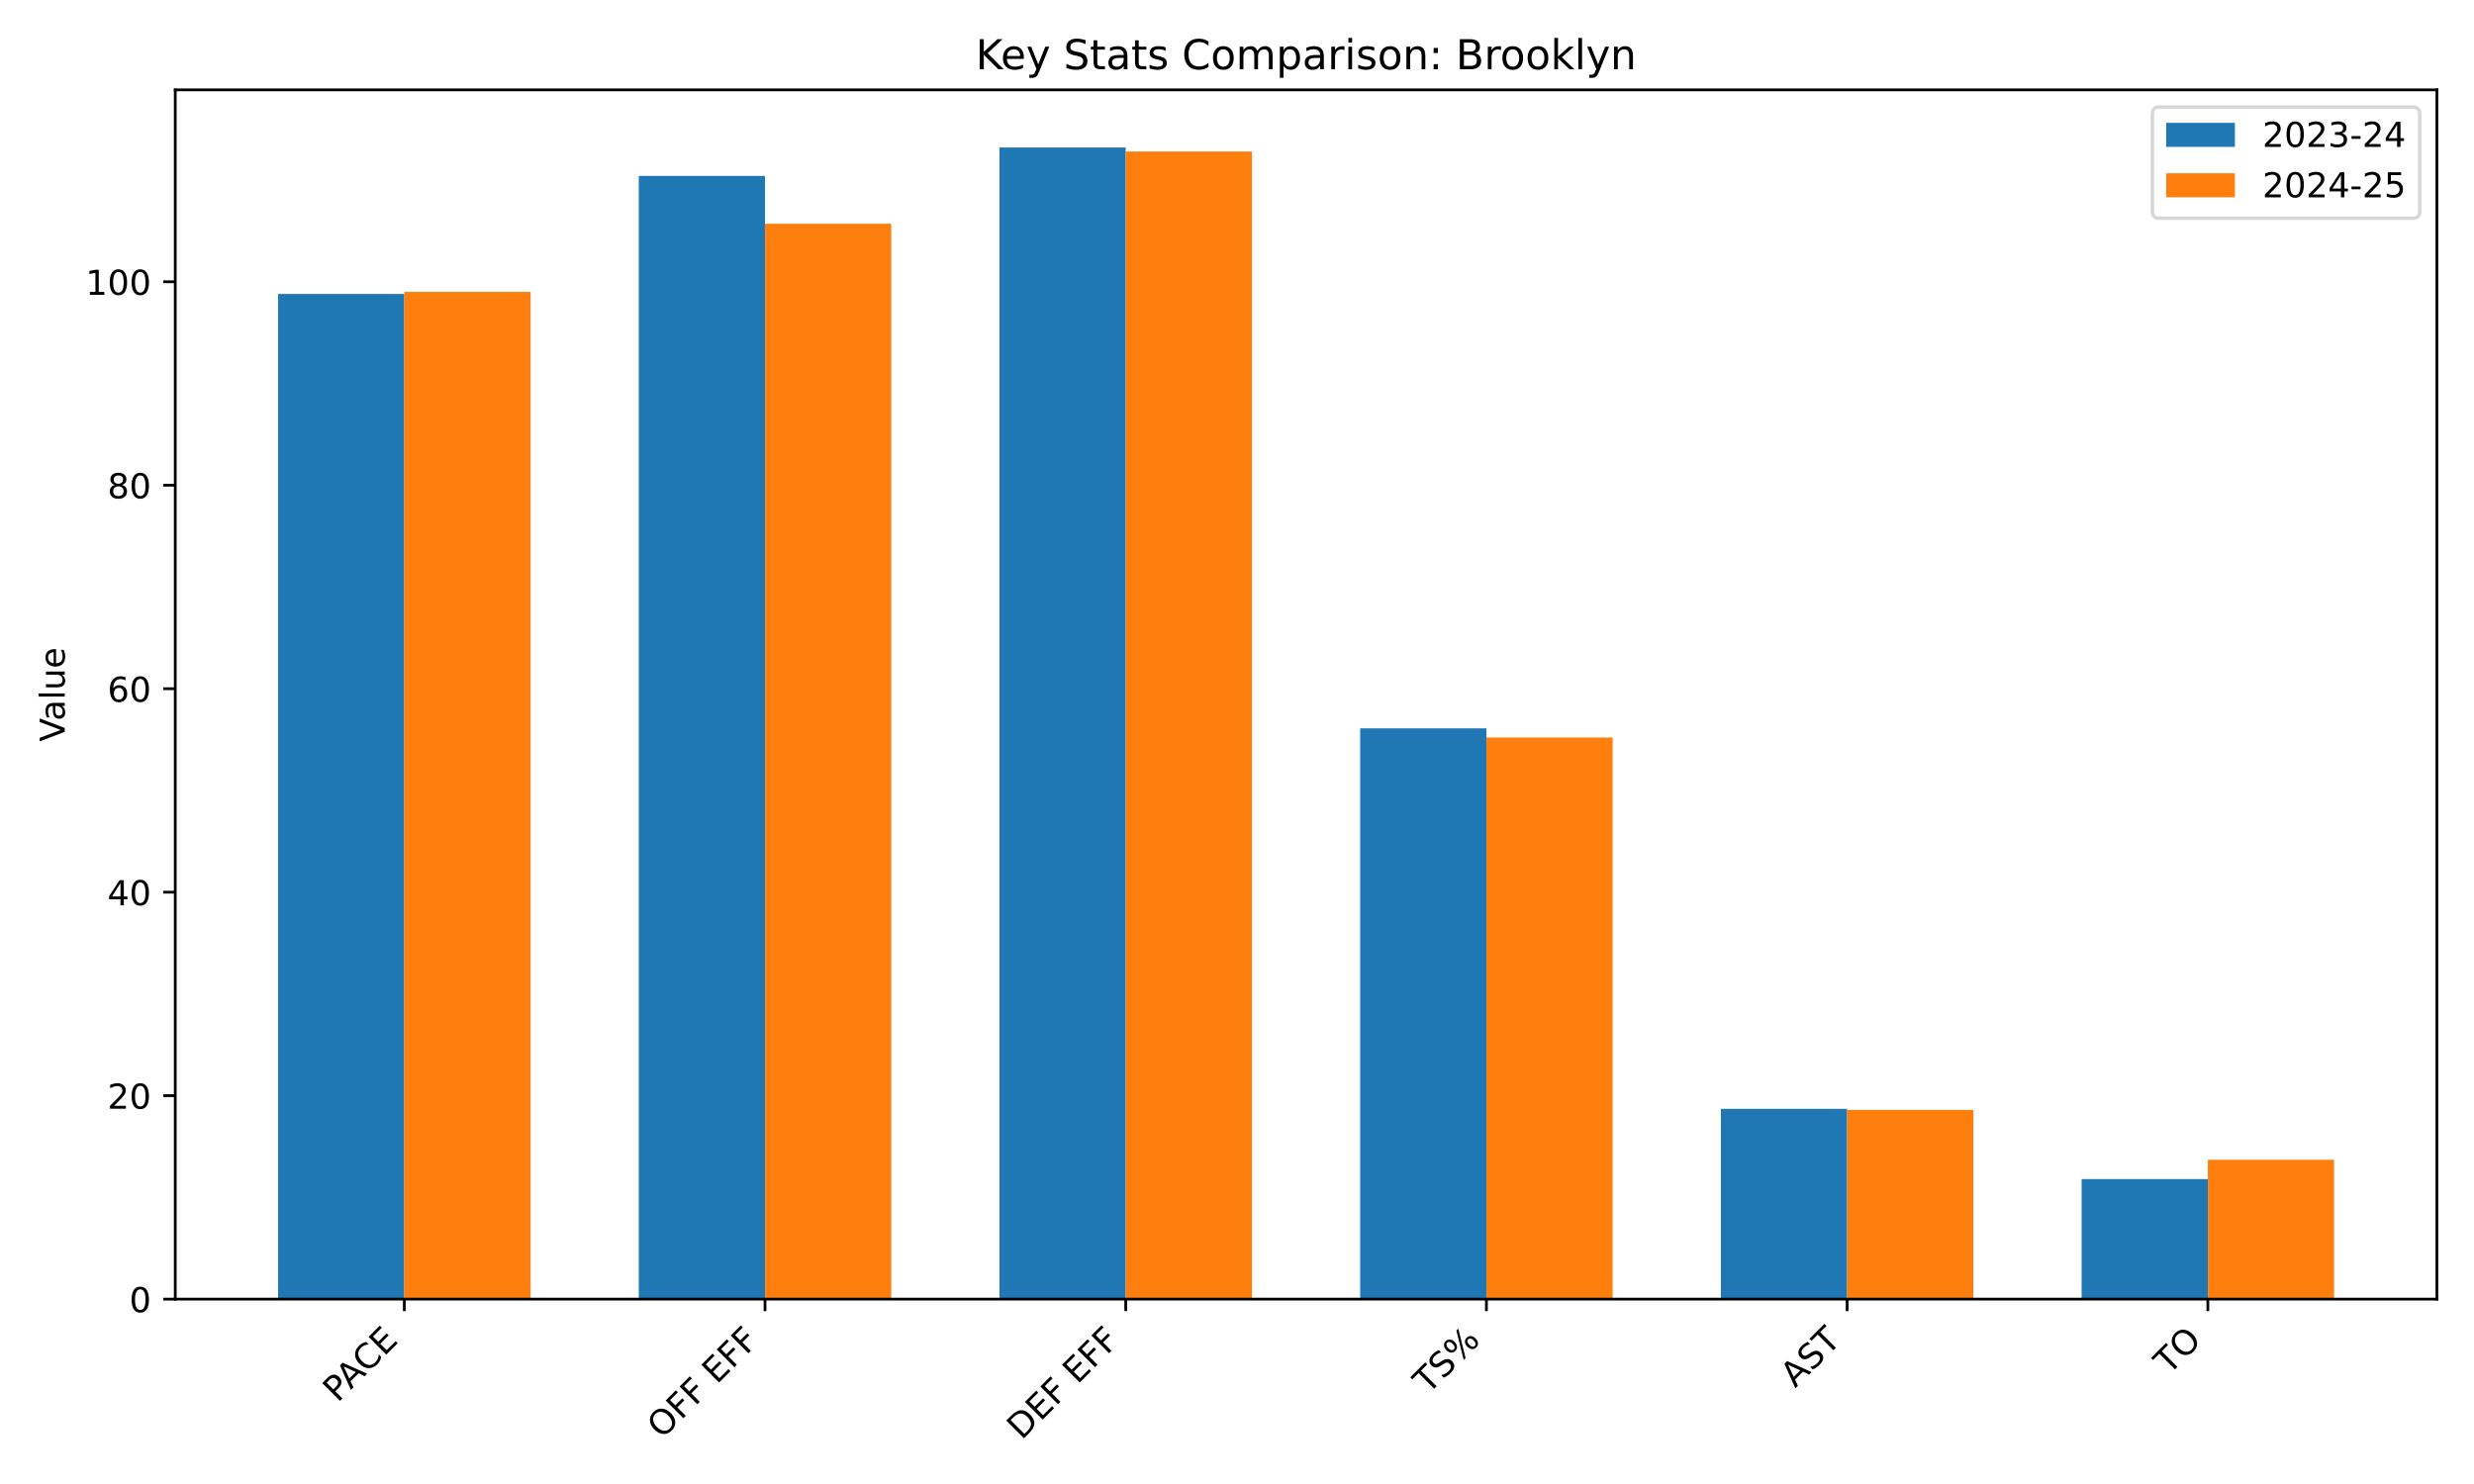
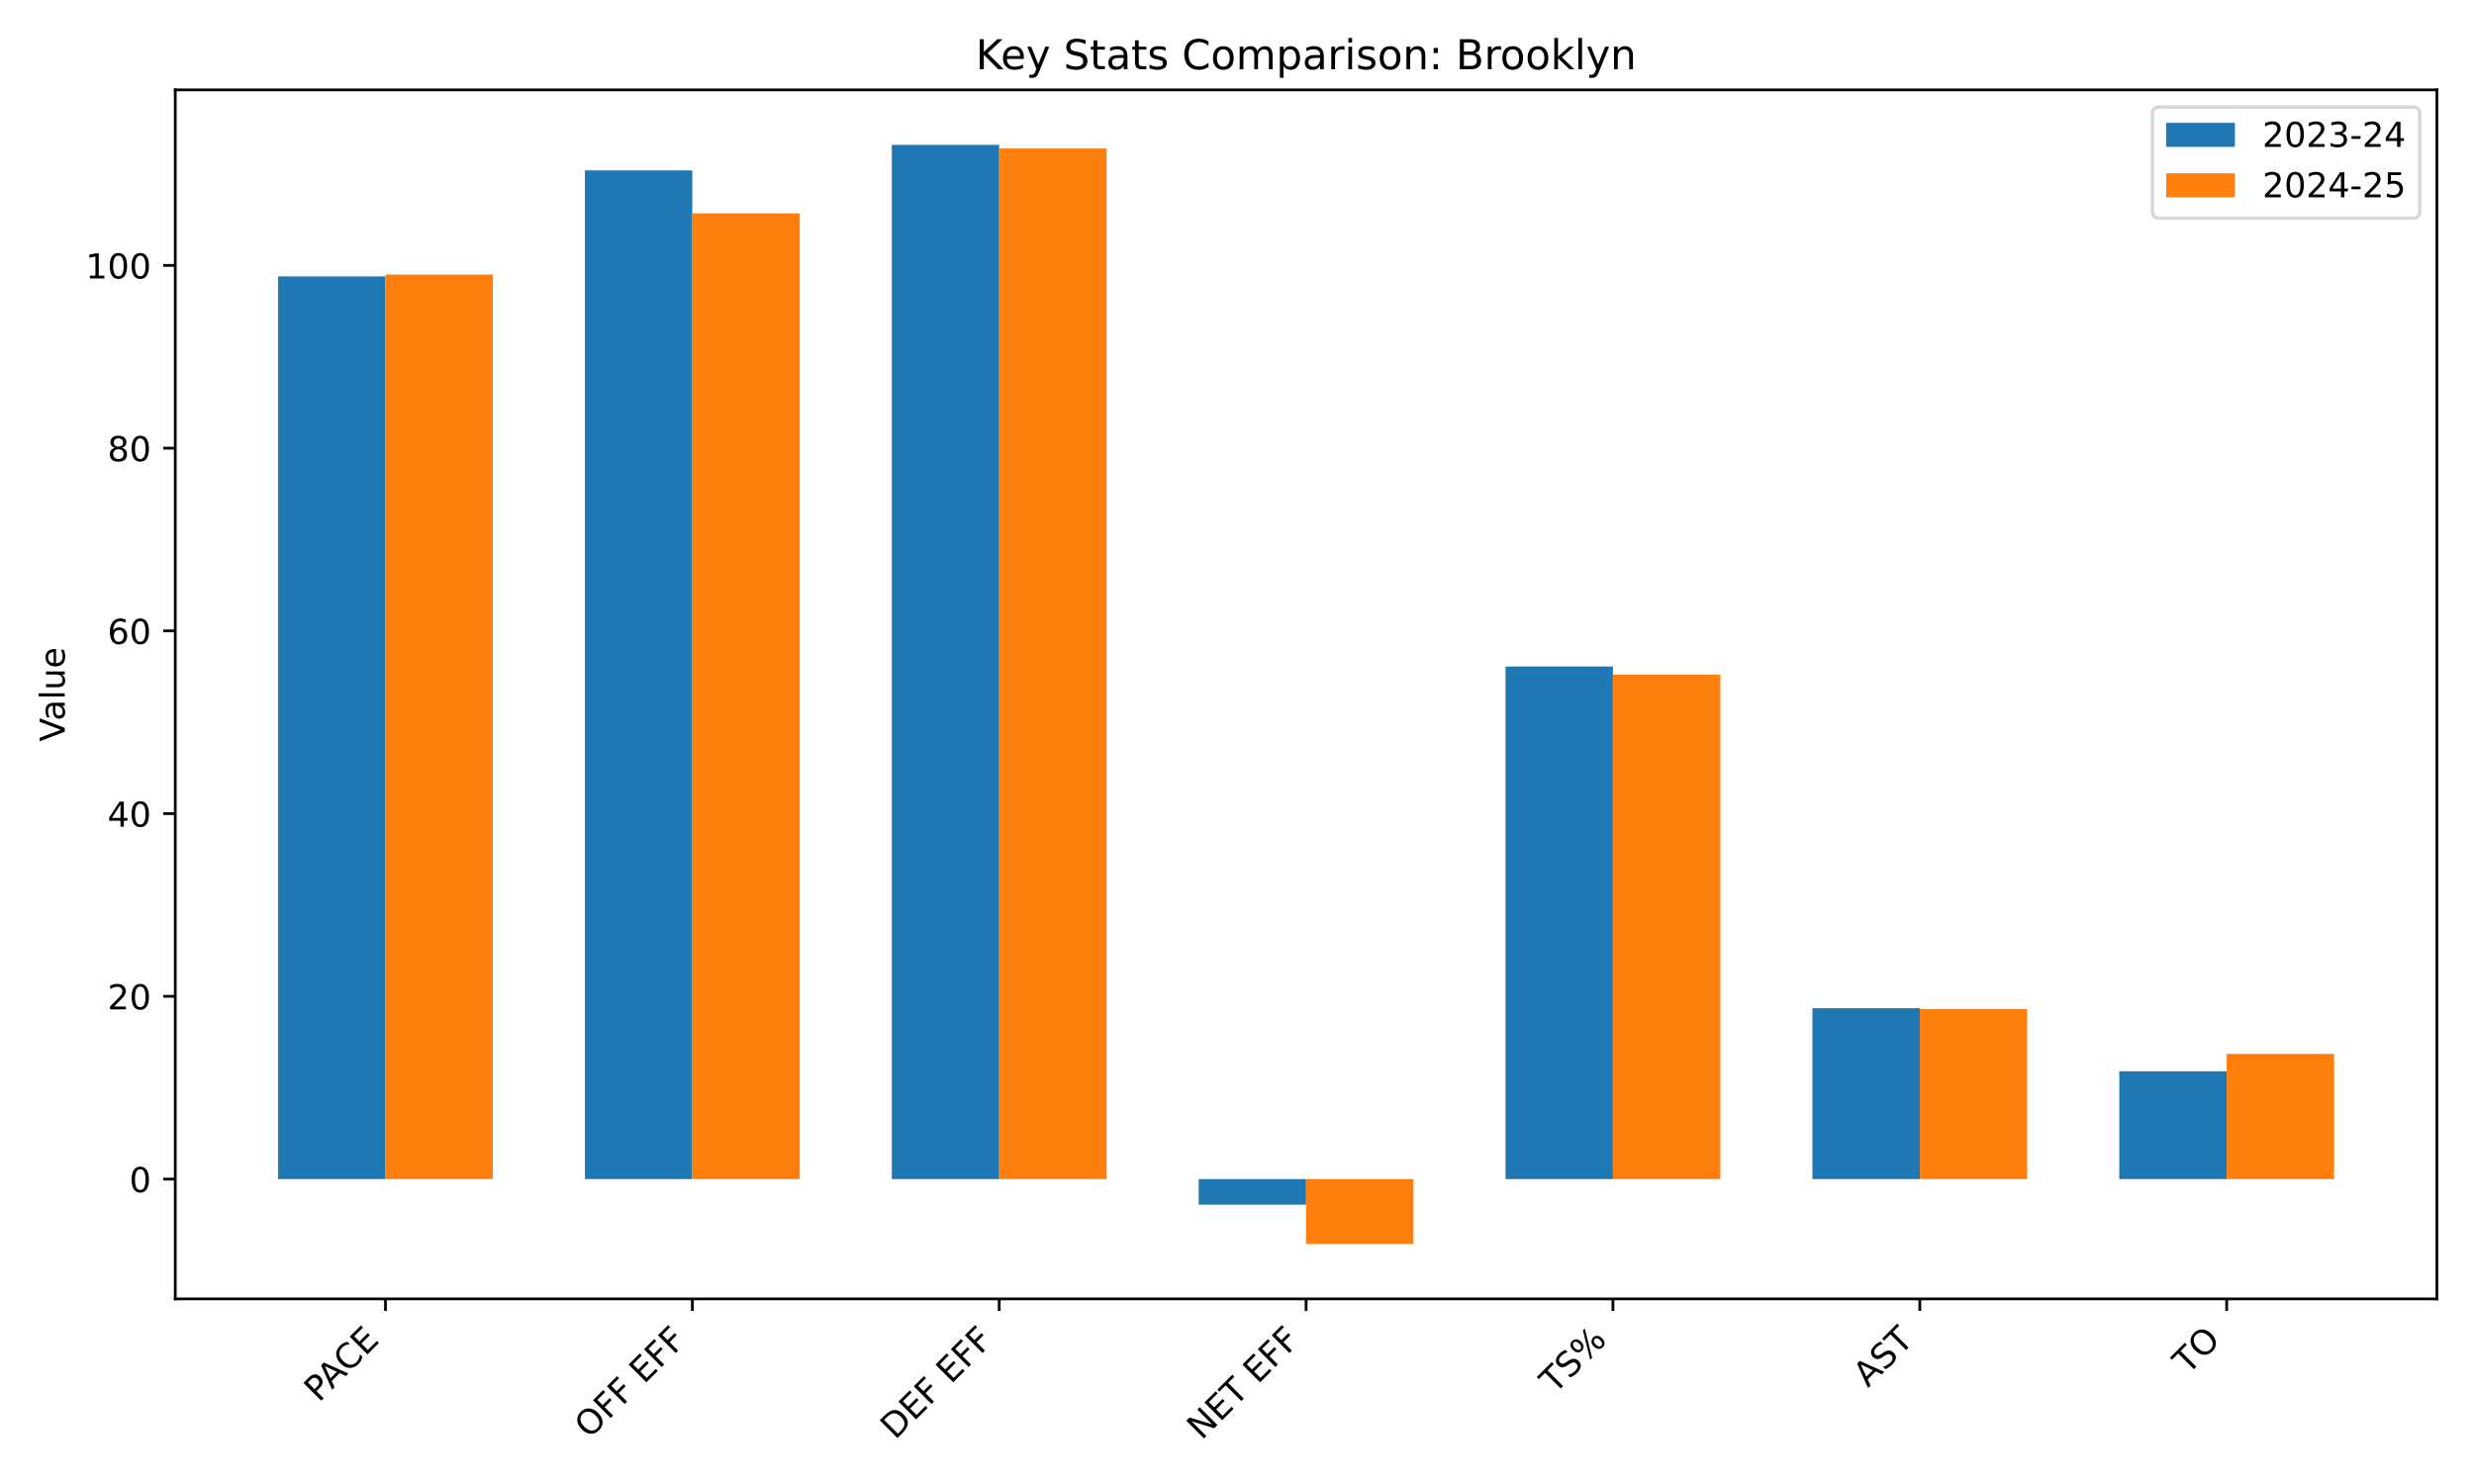
<svg xmlns="http://www.w3.org/2000/svg" xmlns:xlink="http://www.w3.org/1999/xlink" width="720pt" height="432pt" viewBox="0 0 720 432" version="1.1">
  <defs>
    <style type="text/css">*{stroke-linejoin: round; stroke-linecap: butt}</style>
  </defs>
  <g id="figure_1">
    <g id="patch_1">
      <path d="M 0 432  L 720 432  L 720 0  L 0 0  z " style="fill: #ffffff" />
    </g>
    <g id="axes_1">
      <g id="patch_2">
-         <path d="M 51.005 378.18  L 709.2 378.18  L 709.2 26.16  L 51.005 26.16  z " style="fill: #ffffff" />
+         <path d="M 51.005 378.116  L 709.2 378.116  L 709.2 26.16  L 51.005 26.16  z " style="fill: #ffffff" />
      </g>
      <g id="patch_3">
-         <path d="M 80.923 378.18  L 117.664 378.18  L 117.664 85.57  L 80.923 85.57  z " clip-path="url(#paccd585a08)" style="fill: #1f77b4" />
+         <path d="M 80.923 343.235  L 112.181 343.235  L 112.181 80.458  L 80.923 80.458  z " clip-path="url(#p43468b7159)" style="fill: #1f77b4" />
      </g>
      <g id="patch_4">
-         <path d="M 185.898 378.18  L 222.64 378.18  L 222.64 51.215  L 185.898 51.215  z " clip-path="url(#paccd585a08)" style="fill: #1f77b4" />
+         <path d="M 170.23 343.235  L 201.488 343.235  L 201.488 49.605  L 170.23 49.605  z " clip-path="url(#p43468b7159)" style="fill: #1f77b4" />
      </g>
      <g id="patch_5">
-         <path d="M 290.874 378.18  L 327.615 378.18  L 327.615 42.923  L 290.874 42.923  z " clip-path="url(#paccd585a08)" style="fill: #1f77b4" />
+         <path d="M 259.538 343.235  L 290.795 343.235  L 290.795 42.158  L 259.538 42.158  z " clip-path="url(#p43468b7159)" style="fill: #1f77b4" />
      </g>
      <g id="patch_6">
-         <path d="M 395.849 378.18  L 432.59 378.18  L 432.59 212.032  L 395.849 212.032  z " clip-path="url(#paccd585a08)" style="fill: #1f77b4" />
+         <path d="M 348.845 343.235  L 380.103 343.235  L 380.103 350.682  L 348.845 350.682  z " clip-path="url(#p43468b7159)" style="fill: #1f77b4" />
      </g>
      <g id="patch_7">
-         <path d="M 500.824 378.18  L 537.565 378.18  L 537.565 322.797  L 500.824 322.797  z " clip-path="url(#paccd585a08)" style="fill: #1f77b4" />
+         <path d="M 438.152 343.235  L 469.41 343.235  L 469.41 194.026  L 438.152 194.026  z " clip-path="url(#p43468b7159)" style="fill: #1f77b4" />
      </g>
      <g id="patch_8">
-         <path d="M 605.799 378.18  L 642.541 378.18  L 642.541 343.233  L 605.799 343.233  z " clip-path="url(#paccd585a08)" style="fill: #1f77b4" />
+         <path d="M 527.46 343.235  L 558.717 343.235  L 558.717 293.498  L 527.46 293.498  z " clip-path="url(#p43468b7159)" style="fill: #1f77b4" />
      </g>
      <g id="patch_9">
-         <path d="M 117.664 378.18  L 154.406 378.18  L 154.406 84.978  L 117.664 84.978  z " clip-path="url(#paccd585a08)" style="fill: #ff7f0e" />
+         <path d="M 616.767 343.235  L 648.024 343.235  L 648.024 311.85  L 616.767 311.85  z " clip-path="url(#p43468b7159)" style="fill: #1f77b4" />
      </g>
      <g id="patch_10">
-         <path d="M 222.64 378.18  L 259.381 378.18  L 259.381 65.135  L 222.64 65.135  z " clip-path="url(#paccd585a08)" style="fill: #ff7f0e" />
+         <path d="M 112.181 343.235  L 143.438 343.235  L 143.438 79.926  L 112.181 79.926  z " clip-path="url(#p43468b7159)" style="fill: #ff7f0e" />
      </g>
      <g id="patch_11">
-         <path d="M 327.615 378.18  L 364.356 378.18  L 364.356 44.108  L 327.615 44.108  z " clip-path="url(#paccd585a08)" style="fill: #ff7f0e" />
+         <path d="M 201.488 343.235  L 232.745 343.235  L 232.745 62.106  L 201.488 62.106  z " clip-path="url(#p43468b7159)" style="fill: #ff7f0e" />
      </g>
      <g id="patch_12">
-         <path d="M 432.59 378.18  L 469.331 378.18  L 469.331 214.698  L 432.59 214.698  z " clip-path="url(#paccd585a08)" style="fill: #ff7f0e" />
+         <path d="M 290.795 343.235  L 322.053 343.235  L 322.053 43.222  L 290.795 43.222  z " clip-path="url(#p43468b7159)" style="fill: #ff7f0e" />
      </g>
      <g id="patch_13">
-         <path d="M 537.565 378.18  L 574.307 378.18  L 574.307 323.094  L 537.565 323.094  z " clip-path="url(#paccd585a08)" style="fill: #ff7f0e" />
+         <path d="M 380.103 343.235  L 411.36 343.235  L 411.36 362.118  L 380.103 362.118  z " clip-path="url(#p43468b7159)" style="fill: #ff7f0e" />
      </g>
      <g id="patch_14">
-         <path d="M 642.541 378.18  L 679.282 378.18  L 679.282 337.606  L 642.541 337.606  z " clip-path="url(#paccd585a08)" style="fill: #ff7f0e" />
+         <path d="M 469.41 343.235  L 500.667 343.235  L 500.667 196.42  L 469.41 196.42  z " clip-path="url(#p43468b7159)" style="fill: #ff7f0e" />
+       </g>
+       <g id="patch_15">
+         <path d="M 558.717 343.235  L 589.975 343.235  L 589.975 293.764  L 558.717 293.764  z " clip-path="url(#p43468b7159)" style="fill: #ff7f0e" />
+       </g>
+       <g id="patch_16">
+         <path d="M 648.024 343.235  L 679.282 343.235  L 679.282 306.797  L 648.024 306.797  z " clip-path="url(#p43468b7159)" style="fill: #ff7f0e" />
      </g>
      <g id="matplotlib.axis_1">
        <g id="xtick_1">
          <g id="line2d_1">
            <defs>
-               <path id="m6857015613" d="M 0 0  L 0 3.5  " style="stroke: #000000; stroke-width: 0.8" />
+               <path id="mb17240c2dd" d="M 0 0  L 0 3.5  " style="stroke: #000000; stroke-width: 0.8" />
            </defs>
            <g>
-               <use xlink:href="#m6857015613" x="117.664" y="378.18" style="stroke: #000000; stroke-width: 0.8" />
+               <use xlink:href="#mb17240c2dd" x="112.181" y="378.116" style="stroke: #000000; stroke-width: 0.8" />
            </g>
          </g>
          <g id="text_1">
-             <g transform="translate(98.26196 408.4847) rotate(-45) scale(0.1 -0.1)">
+             <g transform="translate(92.77817 408.421) rotate(-45) scale(0.1 -0.1)">
              <defs>
                <path id="DejaVuSans-50" d="M 1259 4147  L 1259 2394  L 2053 2394  Q 2494 2394 2734 2622  Q 2975 2850 2975 3272  Q 2975 3691 2734 3919  Q 2494 4147 2053 4147  L 1259 4147  z M 628 4666  L 2053 4666  Q 2838 4666 3239 4311  Q 3641 3956 3641 3272  Q 3641 2581 3239 2228  Q 2838 1875 2053 1875  L 1259 1875  L 1259 0  L 628 0  L 628 4666  z " transform="scale(0.015625)" />
                <path id="DejaVuSans-41" d="M 2188 4044  L 1331 1722  L 3047 1722  L 2188 4044  z M 1831 4666  L 2547 4666  L 4325 0  L 3669 0  L 3244 1197  L 1141 1197  L 716 0  L 50 0  L 1831 4666  z " transform="scale(0.015625)" />
                <path id="DejaVuSans-43" d="M 4122 4306  L 4122 3641  Q 3803 3938 3442 4084  Q 3081 4231 2675 4231  Q 1875 4231 1450 3742  Q 1025 3253 1025 2328  Q 1025 1406 1450 917  Q 1875 428 2675 428  Q 3081 428 3442 575  Q 3803 722 4122 1019  L 4122 359  Q 3791 134 3420 21  Q 3050 -91 2638 -91  Q 1578 -91 968 557  Q 359 1206 359 2328  Q 359 3453 968 4101  Q 1578 4750 2638 4750  Q 3056 4750 3426 4639  Q 3797 4528 4122 4306  z " transform="scale(0.015625)" />
                <path id="DejaVuSans-45" d="M 628 4666  L 3578 4666  L 3578 4134  L 1259 4134  L 1259 2753  L 3481 2753  L 3481 2222  L 1259 2222  L 1259 531  L 3634 531  L 3634 0  L 628 0  L 628 4666  z " transform="scale(0.015625)" />
              </defs>
              <use xlink:href="#DejaVuSans-50" />
              <use xlink:href="#DejaVuSans-41" transform="translate(53.92773 0)" />
              <use xlink:href="#DejaVuSans-43" transform="translate(120.5859 0)" />
              <use xlink:href="#DejaVuSans-45" transform="translate(190.4102 0)" />
            </g>
          </g>
        </g>
        <g id="xtick_2">
          <g id="line2d_2">
            <g>
-               <use xlink:href="#m6857015613" x="222.64" y="378.18" style="stroke: #000000; stroke-width: 0.8" />
+               <use xlink:href="#mb17240c2dd" x="201.488" y="378.116" style="stroke: #000000; stroke-width: 0.8" />
            </g>
          </g>
          <g id="text_2">
-             <g transform="translate(192.6196 419.1023) rotate(-45) scale(0.1 -0.1)">
+             <g transform="translate(171.4678 419.0387) rotate(-45) scale(0.1 -0.1)">
              <defs>
                <path id="DejaVuSans-4f" d="M 2522 4238  Q 1834 4238 1429 3725  Q 1025 3213 1025 2328  Q 1025 1447 1429 934  Q 1834 422 2522 422  Q 3209 422 3611 934  Q 4013 1447 4013 2328  Q 4013 3213 3611 3725  Q 3209 4238 2522 4238  z M 2522 4750  Q 3503 4750 4090 4092  Q 4678 3434 4678 2328  Q 4678 1225 4090 567  Q 3503 -91 2522 -91  Q 1538 -91 948 565  Q 359 1222 359 2328  Q 359 3434 948 4092  Q 1538 4750 2522 4750  z " transform="scale(0.015625)" />
                <path id="DejaVuSans-46" d="M 628 4666  L 3309 4666  L 3309 4134  L 1259 4134  L 1259 2759  L 3109 2759  L 3109 2228  L 1259 2228  L 1259 0  L 628 0  L 628 4666  z " transform="scale(0.015625)" />
                <path id="DejaVuSans-20" transform="scale(0.015625)" />
              </defs>
              <use xlink:href="#DejaVuSans-4f" />
              <use xlink:href="#DejaVuSans-46" transform="translate(78.71094 0)" />
              <use xlink:href="#DejaVuSans-46" transform="translate(136.2305 0)" />
              <use xlink:href="#DejaVuSans-20" transform="translate(193.75 0)" />
              <use xlink:href="#DejaVuSans-45" transform="translate(225.5371 0)" />
              <use xlink:href="#DejaVuSans-46" transform="translate(288.7207 0)" />
              <use xlink:href="#DejaVuSans-46" transform="translate(346.2402 0)" />
            </g>
          </g>
        </g>
        <g id="xtick_3">
          <g id="line2d_3">
            <g>
-               <use xlink:href="#m6857015613" x="327.615" y="378.18" style="stroke: #000000; stroke-width: 0.8" />
+               <use xlink:href="#mb17240c2dd" x="290.795" y="378.116" style="stroke: #000000; stroke-width: 0.8" />
            </g>
          </g>
          <g id="text_3">
-             <g transform="translate(297.3153 419.3819) rotate(-45) scale(0.1 -0.1)">
+             <g transform="translate(260.4956 419.3182) rotate(-45) scale(0.1 -0.1)">
              <defs>
                <path id="DejaVuSans-44" d="M 1259 4147  L 1259 519  L 2022 519  Q 2988 519 3436 956  Q 3884 1394 3884 2338  Q 3884 3275 3436 3711  Q 2988 4147 2022 4147  L 1259 4147  z M 628 4666  L 1925 4666  Q 3281 4666 3915 4102  Q 4550 3538 4550 2338  Q 4550 1131 3912 565  Q 3275 0 1925 0  L 628 0  L 628 4666  z " transform="scale(0.015625)" />
              </defs>
              <use xlink:href="#DejaVuSans-44" />
              <use xlink:href="#DejaVuSans-45" transform="translate(77.00195 0)" />
              <use xlink:href="#DejaVuSans-46" transform="translate(140.1855 0)" />
              <use xlink:href="#DejaVuSans-20" transform="translate(197.7051 0)" />
              <use xlink:href="#DejaVuSans-45" transform="translate(229.4922 0)" />
              <use xlink:href="#DejaVuSans-46" transform="translate(292.6758 0)" />
              <use xlink:href="#DejaVuSans-46" transform="translate(350.1953 0)" />
            </g>
          </g>
        </g>
        <g id="xtick_4">
          <g id="line2d_4">
            <g>
-               <use xlink:href="#m6857015613" x="432.59" y="378.18" style="stroke: #000000; stroke-width: 0.8" />
+               <use xlink:href="#mb17240c2dd" x="380.103" y="378.116" style="stroke: #000000; stroke-width: 0.8" />
            </g>
          </g>
          <g id="text_4">
-             <g transform="translate(415.5931 406.0794) rotate(-45) scale(0.1 -0.1)">
-               <defs>
+             <g transform="translate(349.7057 419.4154) rotate(-45) scale(0.1 -0.1)">
+               <defs>
+                 <path id="DejaVuSans-4e" d="M 628 4666  L 1478 4666  L 3547 763  L 3547 4666  L 4159 4666  L 4159 0  L 3309 0  L 1241 3903  L 1241 0  L 628 0  L 628 4666  z " transform="scale(0.015625)" />
                <path id="DejaVuSans-54" d="M -19 4666  L 3928 4666  L 3928 4134  L 2272 4134  L 2272 0  L 1638 0  L 1638 4134  L -19 4134  L -19 4666  z " transform="scale(0.015625)" />
+               </defs>
+               <use xlink:href="#DejaVuSans-4e" />
+               <use xlink:href="#DejaVuSans-45" transform="translate(74.80469 0)" />
+               <use xlink:href="#DejaVuSans-54" transform="translate(137.9883 0)" />
+               <use xlink:href="#DejaVuSans-20" transform="translate(199.0723 0)" />
+               <use xlink:href="#DejaVuSans-45" transform="translate(230.8594 0)" />
+               <use xlink:href="#DejaVuSans-46" transform="translate(294.043 0)" />
+               <use xlink:href="#DejaVuSans-46" transform="translate(351.5625 0)" />
+             </g>
+           </g>
+         </g>
+         <g id="xtick_5">
+           <g id="line2d_5">
+             <g>
+               <use xlink:href="#mb17240c2dd" x="469.41" y="378.116" style="stroke: #000000; stroke-width: 0.8" />
+             </g>
+           </g>
+           <g id="text_5">
+             <g transform="translate(452.4127 406.0158) rotate(-45) scale(0.1 -0.1)">
+               <defs>
                <path id="DejaVuSans-53" d="M 3425 4513  L 3425 3897  Q 3066 4069 2747 4153  Q 2428 4238 2131 4238  Q 1616 4238 1336 4038  Q 1056 3838 1056 3469  Q 1056 3159 1242 3001  Q 1428 2844 1947 2747  L 2328 2669  Q 3034 2534 3370 2195  Q 3706 1856 3706 1288  Q 3706 609 3251 259  Q 2797 -91 1919 -91  Q 1588 -91 1214 -16  Q 841 59 441 206  L 441 856  Q 825 641 1194 531  Q 1563 422 1919 422  Q 2459 422 2753 634  Q 3047 847 3047 1241  Q 3047 1584 2836 1778  Q 2625 1972 2144 2069  L 1759 2144  Q 1053 2284 737 2584  Q 422 2884 422 3419  Q 422 4038 858 4394  Q 1294 4750 2059 4750  Q 2388 4750 2728 4690  Q 3069 4631 3425 4513  z " transform="scale(0.015625)" />
                <path id="DejaVuSans-25" d="M 4653 2053  Q 4381 2053 4226 1822  Q 4072 1591 4072 1178  Q 4072 772 4226 539  Q 4381 306 4653 306  Q 4919 306 5073 539  Q 5228 772 5228 1178  Q 5228 1588 5073 1820  Q 4919 2053 4653 2053  z M 4653 2450  Q 5147 2450 5437 2106  Q 5728 1763 5728 1178  Q 5728 594 5436 251  Q 5144 -91 4653 -91  Q 4153 -91 3862 251  Q 3572 594 3572 1178  Q 3572 1766 3864 2108  Q 4156 2450 4653 2450  z M 1428 4353  Q 1159 4353 1004 4120  Q 850 3888 850 3481  Q 850 3069 1003 2837  Q 1156 2606 1428 2606  Q 1700 2606 1854 2837  Q 2009 3069 2009 3481  Q 2009 3884 1853 4118  Q 1697 4353 1428 4353  z M 4250 4750  L 4750 4750  L 1831 -91  L 1331 -91  L 4250 4750  z M 1428 4750  Q 1922 4750 2215 4408  Q 2509 4066 2509 3481  Q 2509 2891 2217 2550  Q 1925 2209 1428 2209  Q 931 2209 642 2551  Q 353 2894 353 3481  Q 353 4063 643 4406  Q 934 4750 1428 4750  z " transform="scale(0.015625)" />
              </defs>
              <use xlink:href="#DejaVuSans-54" />
              <use xlink:href="#DejaVuSans-53" transform="translate(61.08398 0)" />
              <use xlink:href="#DejaVuSans-25" transform="translate(124.5605 0)" />
            </g>
          </g>
        </g>
-         <g id="xtick_5">
-           <g id="line2d_5">
-             <g>
-               <use xlink:href="#m6857015613" x="537.565" y="378.18" style="stroke: #000000; stroke-width: 0.8" />
-             </g>
-           </g>
-           <g id="text_5">
-             <g transform="translate(522.4499 404.1978) rotate(-45) scale(0.1 -0.1)">
+         <g id="xtick_6">
+           <g id="line2d_6">
+             <g>
+               <use xlink:href="#mb17240c2dd" x="558.717" y="378.116" style="stroke: #000000; stroke-width: 0.8" />
+             </g>
+           </g>
+           <g id="text_6">
+             <g transform="translate(543.6016 404.1342) rotate(-45) scale(0.1 -0.1)">
              <use xlink:href="#DejaVuSans-41" />
              <use xlink:href="#DejaVuSans-53" transform="translate(68.4082 0)" />
              <use xlink:href="#DejaVuSans-54" transform="translate(131.8848 0)" />
            </g>
          </g>
        </g>
-         <g id="xtick_6">
-           <g id="line2d_6">
-             <g>
-               <use xlink:href="#m6857015613" x="642.541" y="378.18" style="stroke: #000000; stroke-width: 0.8" />
-             </g>
-           </g>
-           <g id="text_6">
-             <g transform="translate(631.185 400.438) rotate(-45) scale(0.1 -0.1)">
+         <g id="xtick_7">
+           <g id="line2d_7">
+             <g>
+               <use xlink:href="#mb17240c2dd" x="648.024" y="378.116" style="stroke: #000000; stroke-width: 0.8" />
+             </g>
+           </g>
+           <g id="text_7">
+             <g transform="translate(636.6688 400.3744) rotate(-45) scale(0.1 -0.1)">
              <use xlink:href="#DejaVuSans-54" />
              <use xlink:href="#DejaVuSans-4f" transform="translate(61.08398 0)" />
            </g>
          </g>
        </g>
      </g>
      <g id="matplotlib.axis_2">
        <g id="ytick_1">
-           <g id="line2d_7">
+           <g id="line2d_8">
            <defs>
-               <path id="m1384713f0d" d="M 0 0  L -3.5 0  " style="stroke: #000000; stroke-width: 0.8" />
+               <path id="m9ae4645525" d="M 0 0  L -3.5 0  " style="stroke: #000000; stroke-width: 0.8" />
            </defs>
            <g>
-               <use xlink:href="#m1384713f0d" x="51.005" y="378.18" style="stroke: #000000; stroke-width: 0.8" />
-             </g>
-           </g>
-           <g id="text_7">
-             <g transform="translate(37.6425 381.9792) scale(0.1 -0.1)">
+               <use xlink:href="#m9ae4645525" x="51.005" y="343.235" style="stroke: #000000; stroke-width: 0.8" />
+             </g>
+           </g>
+           <g id="text_8">
+             <g transform="translate(37.6425 347.0338) scale(0.1 -0.1)">
              <defs>
                <path id="DejaVuSans-30" d="M 2034 4250  Q 1547 4250 1301 3770  Q 1056 3291 1056 2328  Q 1056 1369 1301 889  Q 1547 409 2034 409  Q 2525 409 2770 889  Q 3016 1369 3016 2328  Q 3016 3291 2770 3770  Q 2525 4250 2034 4250  z M 2034 4750  Q 2819 4750 3233 4129  Q 3647 3509 3647 2328  Q 3647 1150 3233 529  Q 2819 -91 2034 -91  Q 1250 -91 836 529  Q 422 1150 422 2328  Q 422 3509 836 4129  Q 1250 4750 2034 4750  z " transform="scale(0.015625)" />
              </defs>
              <use xlink:href="#DejaVuSans-30" />
            </g>
          </g>
        </g>
        <g id="ytick_2">
-           <g id="line2d_8">
-             <g>
-               <use xlink:href="#m1384713f0d" x="51.005" y="318.947" style="stroke: #000000; stroke-width: 0.8" />
-             </g>
-           </g>
-           <g id="text_8">
-             <g transform="translate(31.28 322.7465) scale(0.1 -0.1)">
+           <g id="line2d_9">
+             <g>
+               <use xlink:href="#m9ae4645525" x="51.005" y="290.041" style="stroke: #000000; stroke-width: 0.8" />
+             </g>
+           </g>
+           <g id="text_9">
+             <g transform="translate(31.28 293.84) scale(0.1 -0.1)">
              <defs>
                <path id="DejaVuSans-32" d="M 1228 531  L 3431 531  L 3431 0  L 469 0  L 469 531  Q 828 903 1448 1529  Q 2069 2156 2228 2338  Q 2531 2678 2651 2914  Q 2772 3150 2772 3378  Q 2772 3750 2511 3984  Q 2250 4219 1831 4219  Q 1534 4219 1204 4116  Q 875 4013 500 3803  L 500 4441  Q 881 4594 1212 4672  Q 1544 4750 1819 4750  Q 2544 4750 2975 4387  Q 3406 4025 3406 3419  Q 3406 3131 3298 2873  Q 3191 2616 2906 2266  Q 2828 2175 2409 1742  Q 1991 1309 1228 531  z " transform="scale(0.015625)" />
              </defs>
              <use xlink:href="#DejaVuSans-32" />
              <use xlink:href="#DejaVuSans-30" transform="translate(63.62305 0)" />
            </g>
          </g>
        </g>
        <g id="ytick_3">
-           <g id="line2d_9">
-             <g>
-               <use xlink:href="#m1384713f0d" x="51.005" y="259.715" style="stroke: #000000; stroke-width: 0.8" />
-             </g>
-           </g>
-           <g id="text_9">
-             <g transform="translate(31.28 263.5138) scale(0.1 -0.1)">
+           <g id="line2d_10">
+             <g>
+               <use xlink:href="#m9ae4645525" x="51.005" y="236.847" style="stroke: #000000; stroke-width: 0.8" />
+             </g>
+           </g>
+           <g id="text_10">
+             <g transform="translate(31.28 240.6463) scale(0.1 -0.1)">
              <defs>
                <path id="DejaVuSans-34" d="M 2419 4116  L 825 1625  L 2419 1625  L 2419 4116  z M 2253 4666  L 3047 4666  L 3047 1625  L 3713 1625  L 3713 1100  L 3047 1100  L 3047 0  L 2419 0  L 2419 1100  L 313 1100  L 313 1709  L 2253 4666  z " transform="scale(0.015625)" />
              </defs>
              <use xlink:href="#DejaVuSans-34" />
              <use xlink:href="#DejaVuSans-30" transform="translate(63.62305 0)" />
            </g>
          </g>
        </g>
        <g id="ytick_4">
-           <g id="line2d_10">
-             <g>
-               <use xlink:href="#m1384713f0d" x="51.005" y="200.482" style="stroke: #000000; stroke-width: 0.8" />
-             </g>
-           </g>
-           <g id="text_10">
-             <g transform="translate(31.28 204.2811) scale(0.1 -0.1)">
+           <g id="line2d_11">
+             <g>
+               <use xlink:href="#m9ae4645525" x="51.005" y="183.653" style="stroke: #000000; stroke-width: 0.8" />
+             </g>
+           </g>
+           <g id="text_11">
+             <g transform="translate(31.28 187.4526) scale(0.1 -0.1)">
              <defs>
                <path id="DejaVuSans-36" d="M 2113 2584  Q 1688 2584 1439 2293  Q 1191 2003 1191 1497  Q 1191 994 1439 701  Q 1688 409 2113 409  Q 2538 409 2786 701  Q 3034 994 3034 1497  Q 3034 2003 2786 2293  Q 2538 2584 2113 2584  z M 3366 4563  L 3366 3988  Q 3128 4100 2886 4159  Q 2644 4219 2406 4219  Q 1781 4219 1451 3797  Q 1122 3375 1075 2522  Q 1259 2794 1537 2939  Q 1816 3084 2150 3084  Q 2853 3084 3261 2657  Q 3669 2231 3669 1497  Q 3669 778 3244 343  Q 2819 -91 2113 -91  Q 1303 -91 875 529  Q 447 1150 447 2328  Q 447 3434 972 4092  Q 1497 4750 2381 4750  Q 2619 4750 2861 4703  Q 3103 4656 3366 4563  z " transform="scale(0.015625)" />
              </defs>
              <use xlink:href="#DejaVuSans-36" />
              <use xlink:href="#DejaVuSans-30" transform="translate(63.62305 0)" />
            </g>
          </g>
        </g>
        <g id="ytick_5">
-           <g id="line2d_11">
-             <g>
-               <use xlink:href="#m1384713f0d" x="51.005" y="141.249" style="stroke: #000000; stroke-width: 0.8" />
-             </g>
-           </g>
-           <g id="text_11">
-             <g transform="translate(31.28 145.0484) scale(0.1 -0.1)">
+           <g id="line2d_12">
+             <g>
+               <use xlink:href="#m9ae4645525" x="51.005" y="130.46" style="stroke: #000000; stroke-width: 0.8" />
+             </g>
+           </g>
+           <g id="text_12">
+             <g transform="translate(31.28 134.2588) scale(0.1 -0.1)">
              <defs>
                <path id="DejaVuSans-38" d="M 2034 2216  Q 1584 2216 1326 1975  Q 1069 1734 1069 1313  Q 1069 891 1326 650  Q 1584 409 2034 409  Q 2484 409 2743 651  Q 3003 894 3003 1313  Q 3003 1734 2745 1975  Q 2488 2216 2034 2216  z M 1403 2484  Q 997 2584 770 2862  Q 544 3141 544 3541  Q 544 4100 942 4425  Q 1341 4750 2034 4750  Q 2731 4750 3128 4425  Q 3525 4100 3525 3541  Q 3525 3141 3298 2862  Q 3072 2584 2669 2484  Q 3125 2378 3379 2068  Q 3634 1759 3634 1313  Q 3634 634 3220 271  Q 2806 -91 2034 -91  Q 1263 -91 848 271  Q 434 634 434 1313  Q 434 1759 690 2068  Q 947 2378 1403 2484  z M 1172 3481  Q 1172 3119 1398 2916  Q 1625 2713 2034 2713  Q 2441 2713 2670 2916  Q 2900 3119 2900 3481  Q 2900 3844 2670 4047  Q 2441 4250 2034 4250  Q 1625 4250 1398 4047  Q 1172 3844 1172 3481  z " transform="scale(0.015625)" />
              </defs>
              <use xlink:href="#DejaVuSans-38" />
              <use xlink:href="#DejaVuSans-30" transform="translate(63.62305 0)" />
            </g>
          </g>
        </g>
        <g id="ytick_6">
-           <g id="line2d_12">
-             <g>
-               <use xlink:href="#m1384713f0d" x="51.005" y="82.016" style="stroke: #000000; stroke-width: 0.8" />
-             </g>
-           </g>
-           <g id="text_12">
-             <g transform="translate(24.9175 85.81566) scale(0.1 -0.1)">
+           <g id="line2d_13">
+             <g>
+               <use xlink:href="#m9ae4645525" x="51.005" y="77.266" style="stroke: #000000; stroke-width: 0.8" />
+             </g>
+           </g>
+           <g id="text_13">
+             <g transform="translate(24.9175 81.0651) scale(0.1 -0.1)">
              <defs>
                <path id="DejaVuSans-31" d="M 794 531  L 1825 531  L 1825 4091  L 703 3866  L 703 4441  L 1819 4666  L 2450 4666  L 2450 531  L 3481 531  L 3481 0  L 794 0  L 794 531  z " transform="scale(0.015625)" />
              </defs>
              <use xlink:href="#DejaVuSans-31" />
              <use xlink:href="#DejaVuSans-30" transform="translate(63.62305 0)" />
              <use xlink:href="#DejaVuSans-30" transform="translate(127.2461 0)" />
            </g>
          </g>
        </g>
-         <g id="text_13">
-           <g transform="translate(18.83781 215.9012) rotate(-90) scale(0.1 -0.1)">
+         <g id="text_14">
+           <g transform="translate(18.83781 215.8694) rotate(-90) scale(0.1 -0.1)">
            <defs>
              <path id="DejaVuSans-56" d="M 1831 0  L 50 4666  L 709 4666  L 2188 738  L 3669 4666  L 4325 4666  L 2547 0  L 1831 0  z " transform="scale(0.015625)" />
              <path id="DejaVuSans-61" d="M 2194 1759  Q 1497 1759 1228 1600  Q 959 1441 959 1056  Q 959 750 1161 570  Q 1363 391 1709 391  Q 2188 391 2477 730  Q 2766 1069 2766 1631  L 2766 1759  L 2194 1759  z M 3341 1997  L 3341 0  L 2766 0  L 2766 531  Q 2569 213 2275 61  Q 1981 -91 1556 -91  Q 1019 -91 701 211  Q 384 513 384 1019  Q 384 1609 779 1909  Q 1175 2209 1959 2209  L 2766 2209  L 2766 2266  Q 2766 2663 2505 2880  Q 2244 3097 1772 3097  Q 1472 3097 1187 3025  Q 903 2953 641 2809  L 641 3341  Q 956 3463 1253 3523  Q 1550 3584 1831 3584  Q 2591 3584 2966 3190  Q 3341 2797 3341 1997  z " transform="scale(0.015625)" />
              <path id="DejaVuSans-6c" d="M 603 4863  L 1178 4863  L 1178 0  L 603 0  L 603 4863  z " transform="scale(0.015625)" />
              <path id="DejaVuSans-75" d="M 544 1381  L 544 3500  L 1119 3500  L 1119 1403  Q 1119 906 1312 657  Q 1506 409 1894 409  Q 2359 409 2629 706  Q 2900 1003 2900 1516  L 2900 3500  L 3475 3500  L 3475 0  L 2900 0  L 2900 538  Q 2691 219 2414 64  Q 2138 -91 1772 -91  Q 1169 -91 856 284  Q 544 659 544 1381  z M 1991 3584  L 1991 3584  z " transform="scale(0.015625)" />
              <path id="DejaVuSans-65" d="M 3597 1894  L 3597 1613  L 953 1613  Q 991 1019 1311 708  Q 1631 397 2203 397  Q 2534 397 2845 478  Q 3156 559 3463 722  L 3463 178  Q 3153 47 2828 -22  Q 2503 -91 2169 -91  Q 1331 -91 842 396  Q 353 884 353 1716  Q 353 2575 817 3079  Q 1281 3584 2069 3584  Q 2775 3584 3186 3129  Q 3597 2675 3597 1894  z M 3022 2063  Q 3016 2534 2758 2815  Q 2500 3097 2075 3097  Q 1594 3097 1305 2825  Q 1016 2553 972 2059  L 3022 2063  z " transform="scale(0.015625)" />
            </defs>
            <use xlink:href="#DejaVuSans-56" />
            <use xlink:href="#DejaVuSans-61" transform="translate(60.6582 0)" />
            <use xlink:href="#DejaVuSans-6c" transform="translate(121.9375 0)" />
            <use xlink:href="#DejaVuSans-75" transform="translate(149.7207 0)" />
            <use xlink:href="#DejaVuSans-65" transform="translate(213.0996 0)" />
          </g>
        </g>
      </g>
-       <g id="patch_15">
-         <path d="M 51.005 378.18  L 51.005 26.16  " style="fill: none; stroke: #000000; stroke-width: 0.8; stroke-linejoin: miter; stroke-linecap: square" />
-       </g>
-       <g id="patch_16">
-         <path d="M 709.2 378.18  L 709.2 26.16  " style="fill: none; stroke: #000000; stroke-width: 0.8; stroke-linejoin: miter; stroke-linecap: square" />
-       </g>
      <g id="patch_17">
-         <path d="M 51.005 378.18  L 709.2 378.18  " style="fill: none; stroke: #000000; stroke-width: 0.8; stroke-linejoin: miter; stroke-linecap: square" />
+         <path d="M 51.005 378.116  L 51.005 26.16  " style="fill: none; stroke: #000000; stroke-width: 0.8; stroke-linejoin: miter; stroke-linecap: square" />
      </g>
      <g id="patch_18">
+         <path d="M 709.2 378.116  L 709.2 26.16  " style="fill: none; stroke: #000000; stroke-width: 0.8; stroke-linejoin: miter; stroke-linecap: square" />
+       </g>
+       <g id="patch_19">
+         <path d="M 51.005 378.116  L 709.2 378.116  " style="fill: none; stroke: #000000; stroke-width: 0.8; stroke-linejoin: miter; stroke-linecap: square" />
+       </g>
+       <g id="patch_20">
        <path d="M 51.005 26.16  L 709.2 26.16  " style="fill: none; stroke: #000000; stroke-width: 0.8; stroke-linejoin: miter; stroke-linecap: square" />
      </g>
-       <g id="text_14">
+       <g id="text_15">
        <g transform="translate(283.9572 20.16) scale(0.12 -0.12)">
          <defs>
            <path id="DejaVuSans-4b" d="M 628 4666  L 1259 4666  L 1259 2694  L 3353 4666  L 4166 4666  L 1850 2491  L 4331 0  L 3500 0  L 1259 2247  L 1259 0  L 628 0  L 628 4666  z " transform="scale(0.015625)" />
            <path id="DejaVuSans-79" d="M 2059 -325  Q 1816 -950 1584 -1140  Q 1353 -1331 966 -1331  L 506 -1331  L 506 -850  L 844 -850  Q 1081 -850 1212 -737  Q 1344 -625 1503 -206  L 1606 56  L 191 3500  L 800 3500  L 1894 763  L 2988 3500  L 3597 3500  L 2059 -325  z " transform="scale(0.015625)" />
            <path id="DejaVuSans-74" d="M 1172 4494  L 1172 3500  L 2356 3500  L 2356 3053  L 1172 3053  L 1172 1153  Q 1172 725 1289 603  Q 1406 481 1766 481  L 2356 481  L 2356 0  L 1766 0  Q 1100 0 847 248  Q 594 497 594 1153  L 594 3053  L 172 3053  L 172 3500  L 594 3500  L 594 4494  L 1172 4494  z " transform="scale(0.015625)" />
            <path id="DejaVuSans-73" d="M 2834 3397  L 2834 2853  Q 2591 2978 2328 3040  Q 2066 3103 1784 3103  Q 1356 3103 1142 2972  Q 928 2841 928 2578  Q 928 2378 1081 2264  Q 1234 2150 1697 2047  L 1894 2003  Q 2506 1872 2764 1633  Q 3022 1394 3022 966  Q 3022 478 2636 193  Q 2250 -91 1575 -91  Q 1294 -91 989 -36  Q 684 19 347 128  L 347 722  Q 666 556 975 473  Q 1284 391 1588 391  Q 1994 391 2212 530  Q 2431 669 2431 922  Q 2431 1156 2273 1281  Q 2116 1406 1581 1522  L 1381 1569  Q 847 1681 609 1914  Q 372 2147 372 2553  Q 372 3047 722 3315  Q 1072 3584 1716 3584  Q 2034 3584 2315 3537  Q 2597 3491 2834 3397  z " transform="scale(0.015625)" />
            <path id="DejaVuSans-6f" d="M 1959 3097  Q 1497 3097 1228 2736  Q 959 2375 959 1747  Q 959 1119 1226 758  Q 1494 397 1959 397  Q 2419 397 2687 759  Q 2956 1122 2956 1747  Q 2956 2369 2687 2733  Q 2419 3097 1959 3097  z M 1959 3584  Q 2709 3584 3137 3096  Q 3566 2609 3566 1747  Q 3566 888 3137 398  Q 2709 -91 1959 -91  Q 1206 -91 779 398  Q 353 888 353 1747  Q 353 2609 779 3096  Q 1206 3584 1959 3584  z " transform="scale(0.015625)" />
            <path id="DejaVuSans-6d" d="M 3328 2828  Q 3544 3216 3844 3400  Q 4144 3584 4550 3584  Q 5097 3584 5394 3201  Q 5691 2819 5691 2113  L 5691 0  L 5113 0  L 5113 2094  Q 5113 2597 4934 2840  Q 4756 3084 4391 3084  Q 3944 3084 3684 2787  Q 3425 2491 3425 1978  L 3425 0  L 2847 0  L 2847 2094  Q 2847 2600 2669 2842  Q 2491 3084 2119 3084  Q 1678 3084 1418 2786  Q 1159 2488 1159 1978  L 1159 0  L 581 0  L 581 3500  L 1159 3500  L 1159 2956  Q 1356 3278 1631 3431  Q 1906 3584 2284 3584  Q 2666 3584 2933 3390  Q 3200 3197 3328 2828  z " transform="scale(0.015625)" />
            <path id="DejaVuSans-70" d="M 1159 525  L 1159 -1331  L 581 -1331  L 581 3500  L 1159 3500  L 1159 2969  Q 1341 3281 1617 3432  Q 1894 3584 2278 3584  Q 2916 3584 3314 3078  Q 3713 2572 3713 1747  Q 3713 922 3314 415  Q 2916 -91 2278 -91  Q 1894 -91 1617 61  Q 1341 213 1159 525  z M 3116 1747  Q 3116 2381 2855 2742  Q 2594 3103 2138 3103  Q 1681 3103 1420 2742  Q 1159 2381 1159 1747  Q 1159 1113 1420 752  Q 1681 391 2138 391  Q 2594 391 2855 752  Q 3116 1113 3116 1747  z " transform="scale(0.015625)" />
            <path id="DejaVuSans-72" d="M 2631 2963  Q 2534 3019 2420 3045  Q 2306 3072 2169 3072  Q 1681 3072 1420 2755  Q 1159 2438 1159 1844  L 1159 0  L 581 0  L 581 3500  L 1159 3500  L 1159 2956  Q 1341 3275 1631 3429  Q 1922 3584 2338 3584  Q 2397 3584 2469 3576  Q 2541 3569 2628 3553  L 2631 2963  z " transform="scale(0.015625)" />
            <path id="DejaVuSans-69" d="M 603 3500  L 1178 3500  L 1178 0  L 603 0  L 603 3500  z M 603 4863  L 1178 4863  L 1178 4134  L 603 4134  L 603 4863  z " transform="scale(0.015625)" />
            <path id="DejaVuSans-6e" d="M 3513 2113  L 3513 0  L 2938 0  L 2938 2094  Q 2938 2591 2744 2837  Q 2550 3084 2163 3084  Q 1697 3084 1428 2787  Q 1159 2491 1159 1978  L 1159 0  L 581 0  L 581 3500  L 1159 3500  L 1159 2956  Q 1366 3272 1645 3428  Q 1925 3584 2291 3584  Q 2894 3584 3203 3211  Q 3513 2838 3513 2113  z " transform="scale(0.015625)" />
            <path id="DejaVuSans-3a" d="M 750 794  L 1409 794  L 1409 0  L 750 0  L 750 794  z M 750 3309  L 1409 3309  L 1409 2516  L 750 2516  L 750 3309  z " transform="scale(0.015625)" />
            <path id="DejaVuSans-42" d="M 1259 2228  L 1259 519  L 2272 519  Q 2781 519 3026 730  Q 3272 941 3272 1375  Q 3272 1813 3026 2020  Q 2781 2228 2272 2228  L 1259 2228  z M 1259 4147  L 1259 2741  L 2194 2741  Q 2656 2741 2882 2914  Q 3109 3088 3109 3444  Q 3109 3797 2882 3972  Q 2656 4147 2194 4147  L 1259 4147  z M 628 4666  L 2241 4666  Q 2963 4666 3353 4366  Q 3744 4066 3744 3513  Q 3744 3084 3544 2831  Q 3344 2578 2956 2516  Q 3422 2416 3680 2098  Q 3938 1781 3938 1306  Q 3938 681 3513 340  Q 3088 0 2303 0  L 628 0  L 628 4666  z " transform="scale(0.015625)" />
            <path id="DejaVuSans-6b" d="M 581 4863  L 1159 4863  L 1159 1991  L 2875 3500  L 3609 3500  L 1753 1863  L 3688 0  L 2938 0  L 1159 1709  L 1159 0  L 581 0  L 581 4863  z " transform="scale(0.015625)" />
          </defs>
          <use xlink:href="#DejaVuSans-4b" />
          <use xlink:href="#DejaVuSans-65" transform="translate(60.57617 0)" />
          <use xlink:href="#DejaVuSans-79" transform="translate(122.0996 0)" />
          <use xlink:href="#DejaVuSans-20" transform="translate(181.2793 0)" />
          <use xlink:href="#DejaVuSans-53" transform="translate(213.0664 0)" />
          <use xlink:href="#DejaVuSans-74" transform="translate(276.543 0)" />
          <use xlink:href="#DejaVuSans-61" transform="translate(315.752 0)" />
          <use xlink:href="#DejaVuSans-74" transform="translate(377.0312 0)" />
          <use xlink:href="#DejaVuSans-73" transform="translate(416.2402 0)" />
          <use xlink:href="#DejaVuSans-20" transform="translate(468.3398 0)" />
          <use xlink:href="#DejaVuSans-43" transform="translate(500.127 0)" />
          <use xlink:href="#DejaVuSans-6f" transform="translate(569.9512 0)" />
          <use xlink:href="#DejaVuSans-6d" transform="translate(631.1328 0)" />
          <use xlink:href="#DejaVuSans-70" transform="translate(728.5449 0)" />
          <use xlink:href="#DejaVuSans-61" transform="translate(792.0215 0)" />
          <use xlink:href="#DejaVuSans-72" transform="translate(853.3008 0)" />
          <use xlink:href="#DejaVuSans-69" transform="translate(894.4141 0)" />
          <use xlink:href="#DejaVuSans-73" transform="translate(922.1973 0)" />
          <use xlink:href="#DejaVuSans-6f" transform="translate(974.2969 0)" />
          <use xlink:href="#DejaVuSans-6e" transform="translate(1035.479 0)" />
          <use xlink:href="#DejaVuSans-3a" transform="translate(1098.857 0)" />
          <use xlink:href="#DejaVuSans-20" transform="translate(1132.549 0)" />
          <use xlink:href="#DejaVuSans-42" transform="translate(1164.336 0)" />
          <use xlink:href="#DejaVuSans-72" transform="translate(1232.939 0)" />
          <use xlink:href="#DejaVuSans-6f" transform="translate(1271.803 0)" />
          <use xlink:href="#DejaVuSans-6f" transform="translate(1332.984 0)" />
          <use xlink:href="#DejaVuSans-6b" transform="translate(1394.166 0)" />
          <use xlink:href="#DejaVuSans-6c" transform="translate(1452.076 0)" />
          <use xlink:href="#DejaVuSans-79" transform="translate(1479.859 0)" />
          <use xlink:href="#DejaVuSans-6e" transform="translate(1539.039 0)" />
        </g>
      </g>
      <g id="legend_1">
-         <g id="patch_19">
+         <g id="patch_21">
          <path d="M 628.417 63.516  L 702.2 63.516  Q 704.2 63.516 704.2 61.516  L 704.2 33.16  Q 704.2 31.16 702.2 31.16  L 628.417 31.16  Q 626.417 31.16 626.417 33.16  L 626.417 61.516  Q 626.417 63.516 628.417 63.516  z " style="fill: #ffffff; opacity: 0.8; stroke: #cccccc; stroke-linejoin: miter" />
        </g>
-         <g id="patch_20">
+         <g id="patch_22">
          <path d="M 630.417 42.758  L 650.417 42.758  L 650.417 35.758  L 630.417 35.758  z " style="fill: #1f77b4" />
        </g>
-         <g id="text_15">
+         <g id="text_16">
          <g transform="translate(658.4172 42.75844) scale(0.1 -0.1)">
            <defs>
              <path id="DejaVuSans-33" d="M 2597 2516  Q 3050 2419 3304 2112  Q 3559 1806 3559 1356  Q 3559 666 3084 287  Q 2609 -91 1734 -91  Q 1441 -91 1130 -33  Q 819 25 488 141  L 488 750  Q 750 597 1062 519  Q 1375 441 1716 441  Q 2309 441 2620 675  Q 2931 909 2931 1356  Q 2931 1769 2642 2001  Q 2353 2234 1838 2234  L 1294 2234  L 1294 2753  L 1863 2753  Q 2328 2753 2575 2939  Q 2822 3125 2822 3475  Q 2822 3834 2567 4026  Q 2313 4219 1838 4219  Q 1578 4219 1281 4162  Q 984 4106 628 3988  L 628 4550  Q 988 4650 1302 4700  Q 1616 4750 1894 4750  Q 2613 4750 3031 4423  Q 3450 4097 3450 3541  Q 3450 3153 3228 2886  Q 3006 2619 2597 2516  z " transform="scale(0.015625)" />
              <path id="DejaVuSans-2d" d="M 313 2009  L 1997 2009  L 1997 1497  L 313 1497  L 313 2009  z " transform="scale(0.015625)" />
            </defs>
            <use xlink:href="#DejaVuSans-32" />
            <use xlink:href="#DejaVuSans-30" transform="translate(63.62305 0)" />
            <use xlink:href="#DejaVuSans-32" transform="translate(127.2461 0)" />
            <use xlink:href="#DejaVuSans-33" transform="translate(190.8691 0)" />
            <use xlink:href="#DejaVuSans-2d" transform="translate(254.4922 0)" />
            <use xlink:href="#DejaVuSans-32" transform="translate(290.5762 0)" />
            <use xlink:href="#DejaVuSans-34" transform="translate(354.1992 0)" />
          </g>
        </g>
-         <g id="patch_21">
+         <g id="patch_23">
          <path d="M 630.417 57.437  L 650.417 57.437  L 650.417 50.437  L 630.417 50.437  z " style="fill: #ff7f0e" />
        </g>
-         <g id="text_16">
+         <g id="text_17">
          <g transform="translate(658.4172 57.43656) scale(0.1 -0.1)">
            <defs>
              <path id="DejaVuSans-35" d="M 691 4666  L 3169 4666  L 3169 4134  L 1269 4134  L 1269 2991  Q 1406 3038 1543 3061  Q 1681 3084 1819 3084  Q 2600 3084 3056 2656  Q 3513 2228 3513 1497  Q 3513 744 3044 326  Q 2575 -91 1722 -91  Q 1428 -91 1123 -41  Q 819 9 494 109  L 494 744  Q 775 591 1075 516  Q 1375 441 1709 441  Q 2250 441 2565 725  Q 2881 1009 2881 1497  Q 2881 1984 2565 2268  Q 2250 2553 1709 2553  Q 1456 2553 1204 2497  Q 953 2441 691 2322  L 691 4666  z " transform="scale(0.015625)" />
            </defs>
            <use xlink:href="#DejaVuSans-32" />
            <use xlink:href="#DejaVuSans-30" transform="translate(63.62305 0)" />
            <use xlink:href="#DejaVuSans-32" transform="translate(127.2461 0)" />
            <use xlink:href="#DejaVuSans-34" transform="translate(190.8691 0)" />
            <use xlink:href="#DejaVuSans-2d" transform="translate(254.4922 0)" />
            <use xlink:href="#DejaVuSans-32" transform="translate(290.5762 0)" />
            <use xlink:href="#DejaVuSans-35" transform="translate(354.1992 0)" />
          </g>
        </g>
      </g>
    </g>
  </g>
  <defs>
-     <clipPath id="paccd585a08">
-       <rect x="51.005" y="26.16" width="658.195" height="352.02" />
+     <clipPath id="p43468b7159">
+       <rect x="51.005" y="26.16" width="658.195" height="351.956" />
    </clipPath>
  </defs>
</svg>
